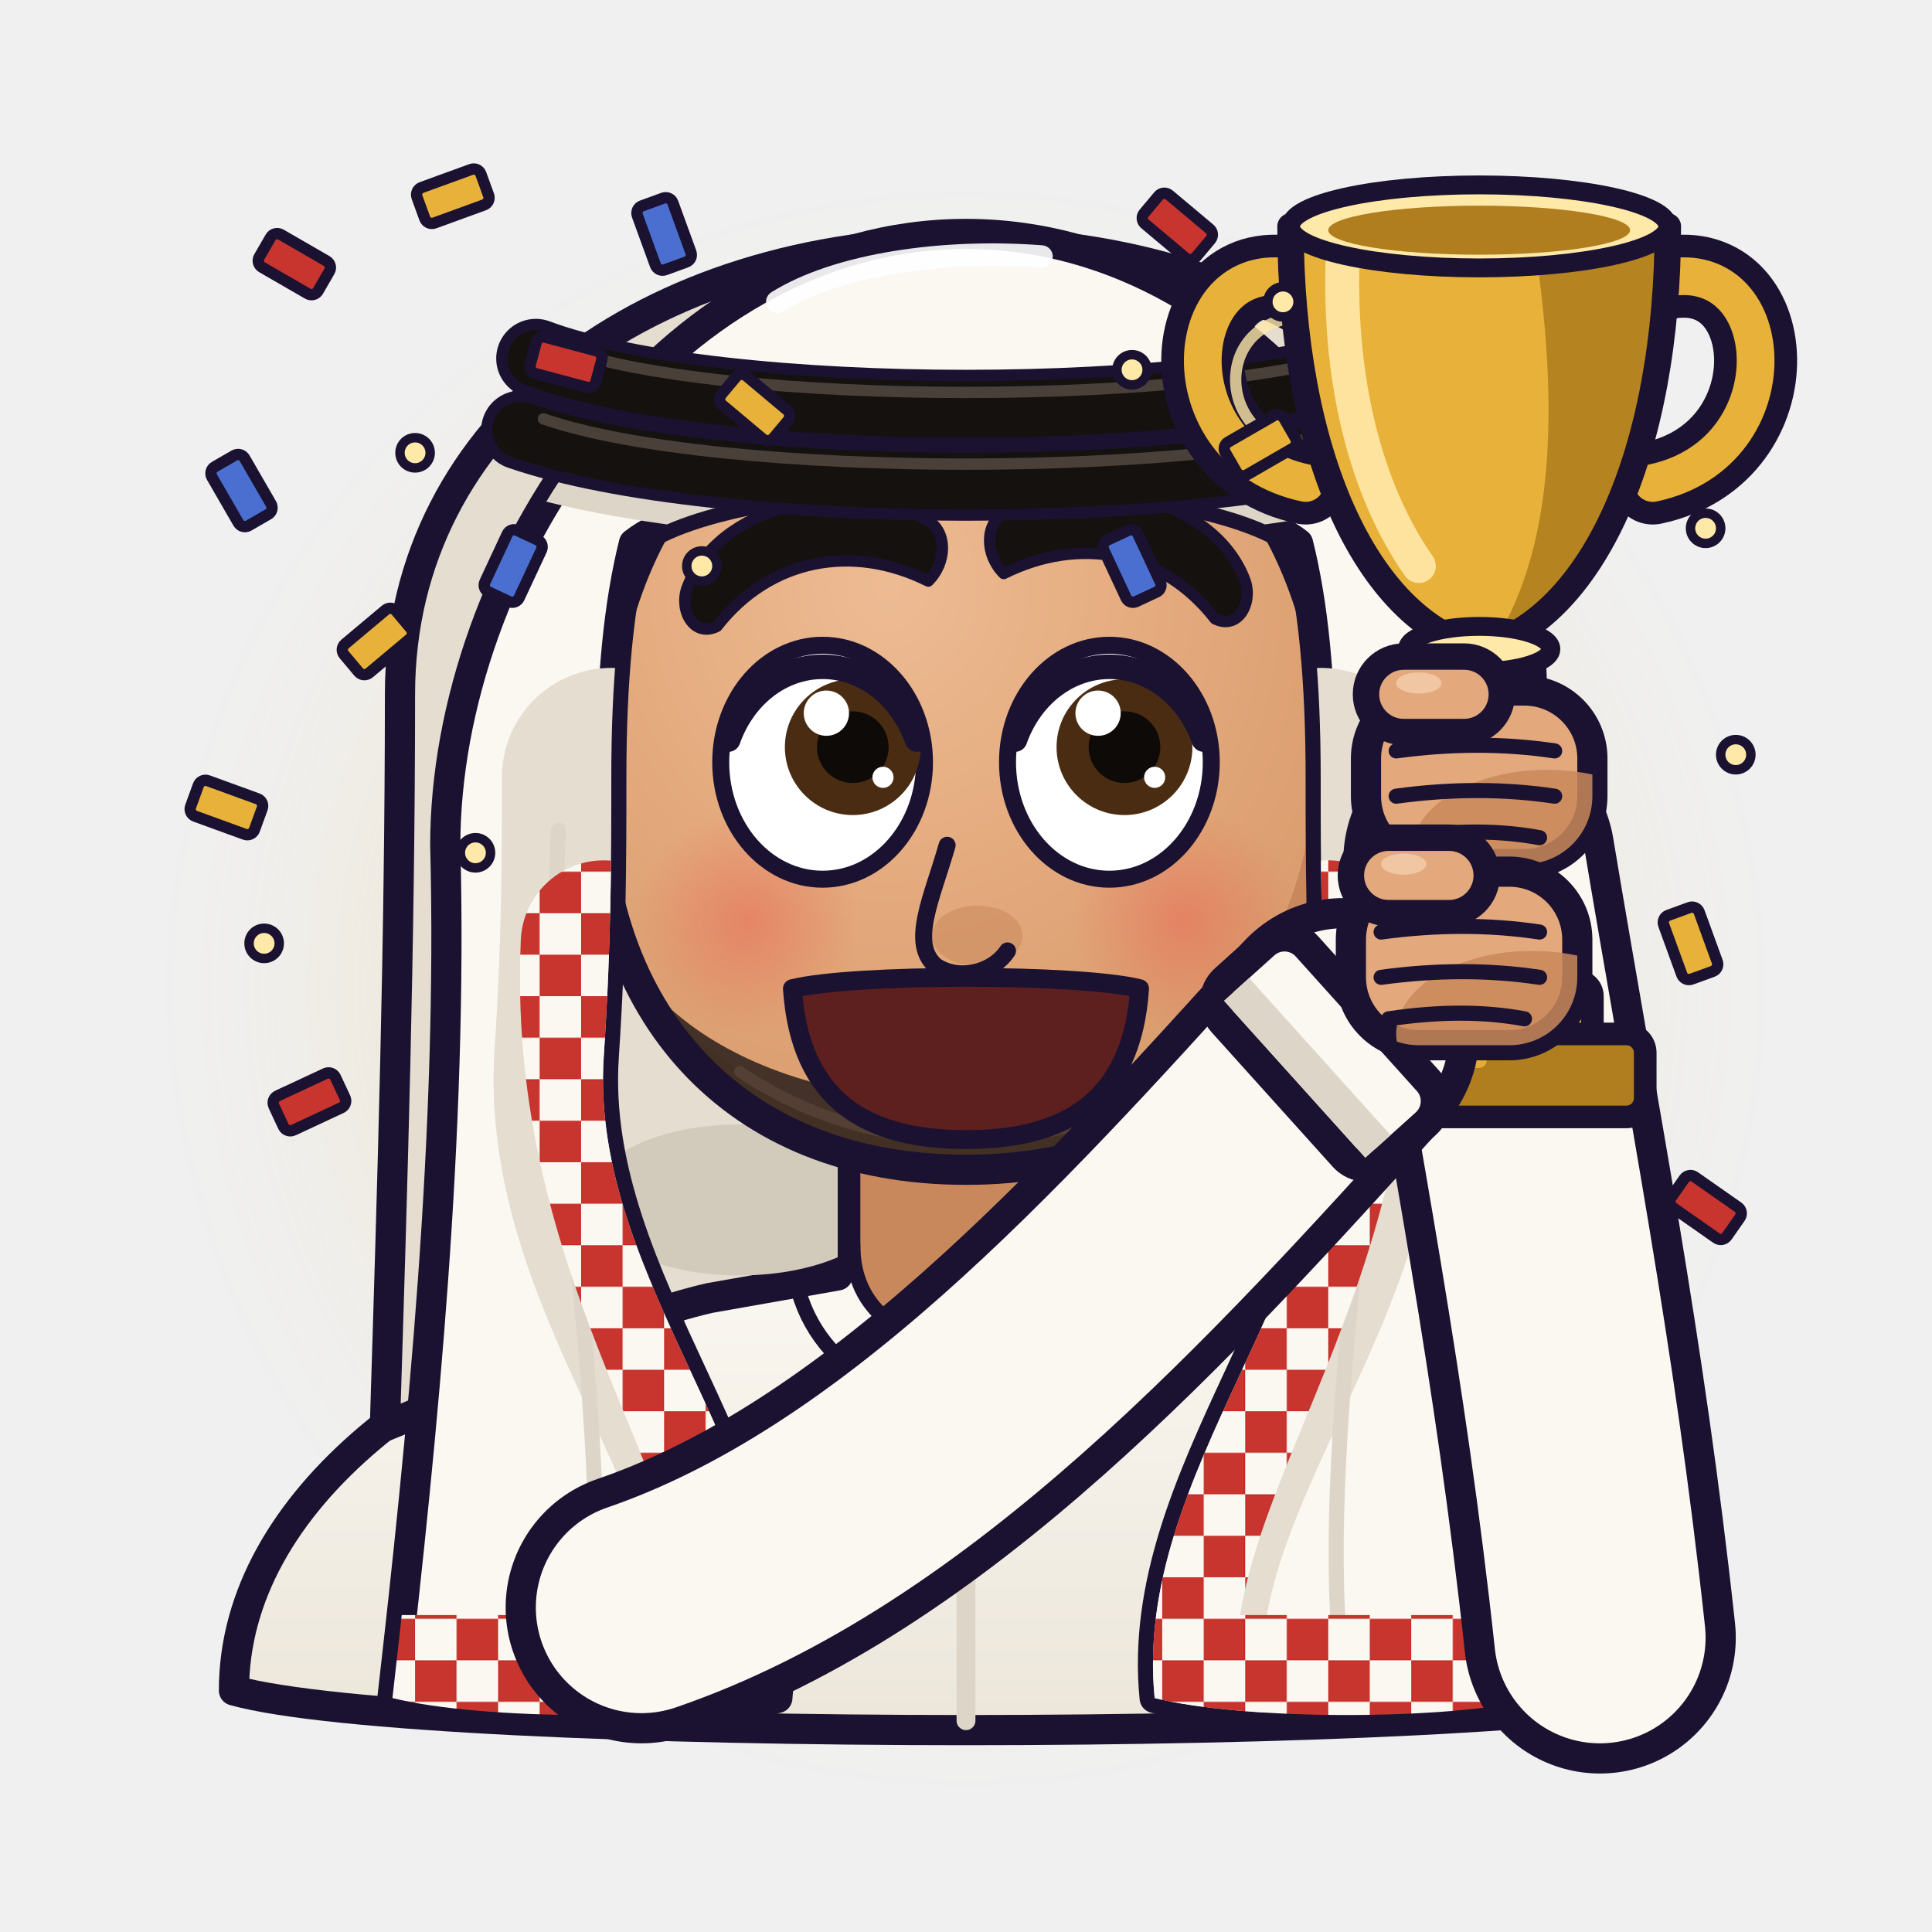
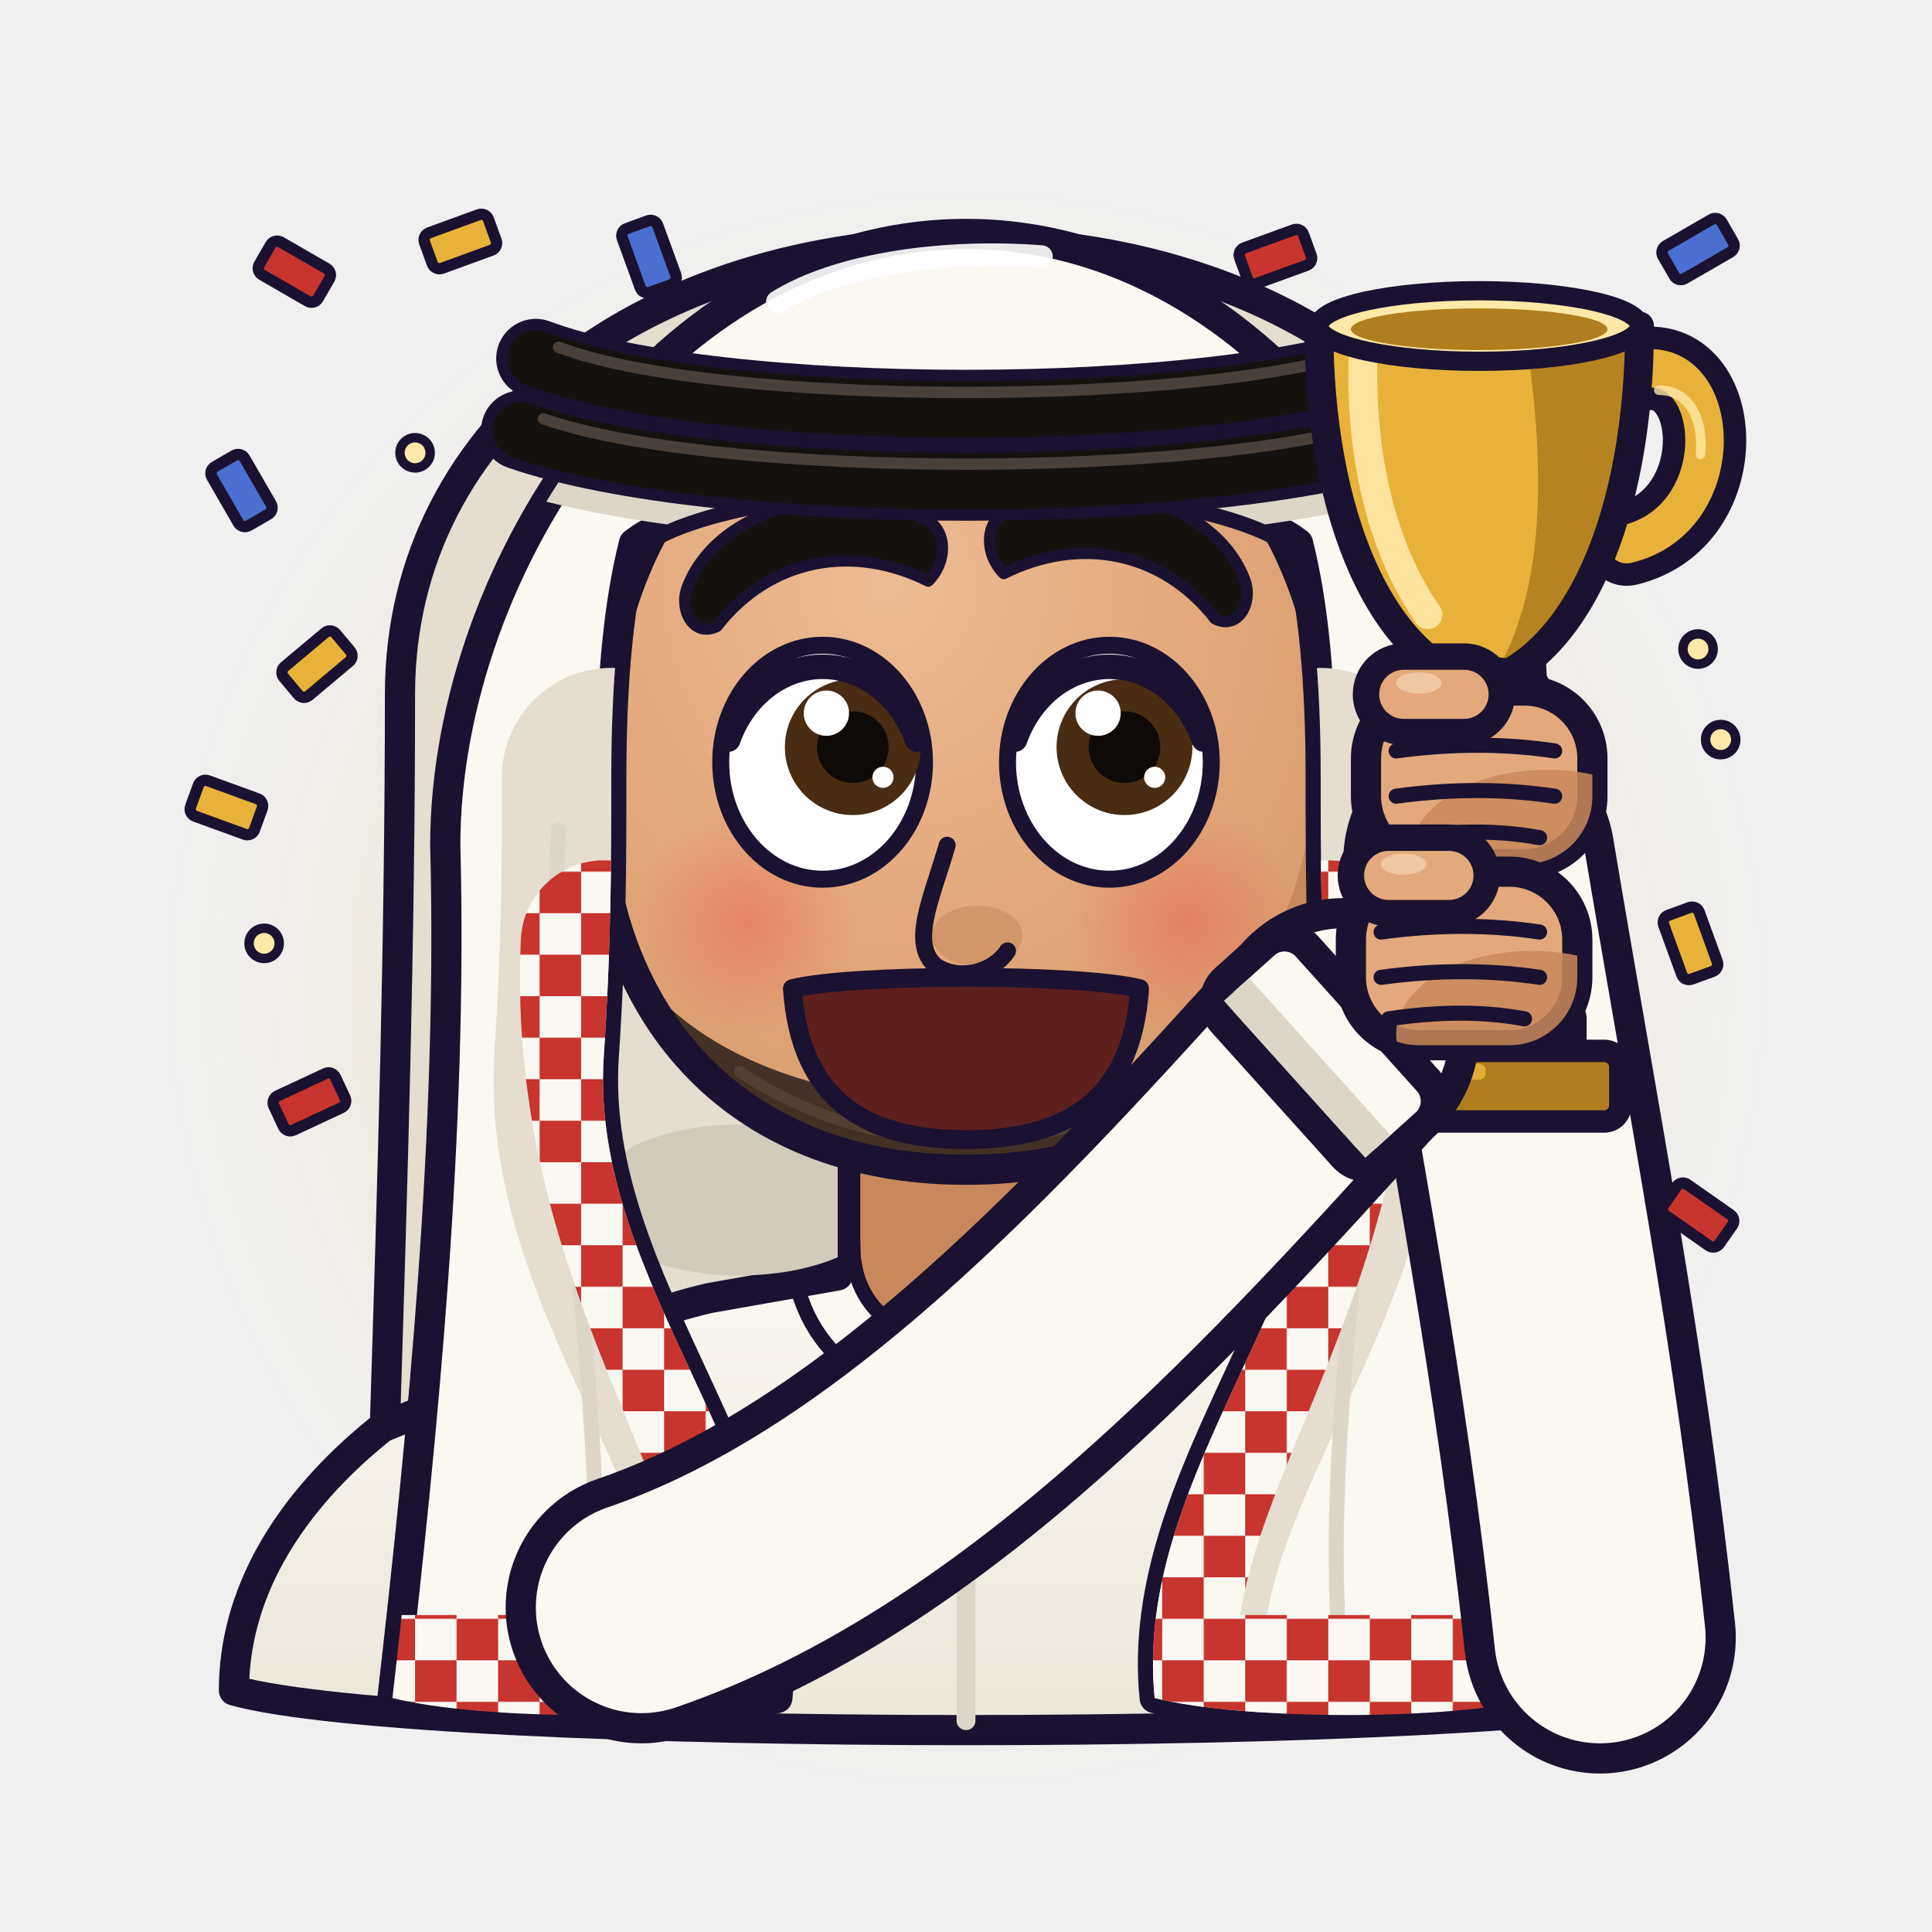
<svg xmlns="http://www.w3.org/2000/svg" viewBox="0 0 512 512" width="512" height="512" fill-rule="evenodd" stroke-linejoin="round" stroke-linecap="round">
  <defs>
    <radialGradient id="glowG" cx="50%" cy="50%" r="50%">
      <stop offset="0" stop-color="#FFE9A8" />
      <stop offset=".55" stop-color="#E8B23A" />
      <stop offset="1" stop-color="#E8B23A" stop-opacity="0" />
    </radialGradient>
    <filter id="soft" x="-20%" y="-20%" width="140%" height="140%">
      <feGaussianBlur stdDeviation="14" />
    </filter>
    <radialGradient id="skinG" cx="42%" cy="34%" r="72%">
      <stop offset="0" stop-color="#EDBB93" />
      <stop offset=".55" stop-color="#E3A97C" />
      <stop offset="1" stop-color="#D89B6C" />
    </radialGradient>
    <radialGradient id="blushG">
      <stop offset="0" stop-color="#E86A55" stop-opacity=".55" />
      <stop offset="1" stop-color="#E86A55" stop-opacity="0" />
    </radialGradient>
    <linearGradient id="clothG" x1="0" y1="0" x2="0" y2="1">
      <stop offset="0" stop-color="#FBF8F2" />
      <stop offset="1" stop-color="#ECE6DA" />
    </linearGradient>
    <pattern id="chk" width="22" height="22" patternUnits="userSpaceOnUse">
      <rect width="22" height="22" fill="#FBF8F2" />
      <rect width="11" height="11" fill="#C8352E" />
      <rect x="11" y="11" width="11" height="11" fill="#C8352E" />
    </pattern>
    <path id="faceP" d="M256 94C322 94 354 144 354 208C354 268 318 310 256 310C194 310 158 268 158 208C158 144 190 94 256 94Z" />
    <clipPath id="clipFace">
      <use href="#faceP" />
    </clipPath>
    <path id="ghbP" d="M256 64C340 64 406 112 406 184C406 250 408 314 410 378C380 366 350 350 324 344L290 338V280H222V338L188 344C162 350 132 366 102 378C104 314 106 250 106 184C106 112 172 64 256 64Z" />
    <clipPath id="clipGhb">
      <use href="#ghbP" />
    </clipPath>
    <path id="ghfP" d="M104 450C112 380 120 300 118 224C118 150 176 62 256 62C336 62 394 150 394 224C392 300 400 380 408 450C384 456 330 456 306 450C300 390 356 340 352 280C350 250 350 228 350 206C350 180 348 160 344 144C316 122 196 122 168 144C164 160 162 180 162 206C162 228 162 250 160 280C156 340 212 390 206 450C182 456 128 456 104 450Z" />
    <clipPath id="clipGhf">
      <use href="#ghfP" />
    </clipPath>
    <path id="mouthP" d="M226 262Q256 294 286 262Q256 272 226 262Z" />
    <clipPath id="clipMouth">
      <use href="#mouthP" />
    </clipPath>
  </defs>
  <g id="glow">
    <ellipse cx="256" cy="262" rx="200" ry="196" fill="url(#glowG)" opacity=".18" filter="url(#soft)" />
  </g>
  <g id="body">
    <path d="M224 262H288V372H224Z" fill="#C9885B" stroke="#1A1230" stroke-width="8" />
    <path d="M62 448C62 398 116 356 188 338L222 332C222 368 290 368 290 332L324 338C396 356 450 398 450 448C400 462 112 462 62 448Z" fill="url(#clothG)" stroke="#1A1230" stroke-width="8" />
    <path d="M256 372V456" stroke="#DDD6C8" stroke-width="5" />
    <path d="M218 330C218 376 294 376 294 330" fill="none" stroke="#1A1230" stroke-width="20" />
    <path d="M218 330C218 376 294 376 294 330" fill="none" stroke="#FBF8F2" stroke-width="12" />
    <circle cx="256" cy="384" r="7.5" fill="#E8B23A" stroke="#1A1230" stroke-width="4" />
    <circle cx="253.5" cy="381.5" r="2.4" fill="#FFE9A8" />
  </g>
  <g id="ghutra-back">
    <use href="#ghbP" fill="#E4DDD0" stroke="#1A1230" stroke-width="8" />
    <g clip-path="url(#clipGhb)">
      <ellipse cx="196" cy="318" rx="40" ry="20" fill="#D2CABA" />
      <ellipse cx="316" cy="318" rx="40" ry="20" fill="#D2CABA" />
    </g>
  </g>
  <g id="head">
    <ellipse cx="156" cy="226" rx="16" ry="22" fill="#E3A97C" stroke="#1A1230" stroke-width="7" />
    <ellipse cx="356" cy="226" rx="16" ry="22" fill="#E3A97C" stroke="#1A1230" stroke-width="7" />
    <g clip-path="url(#clipFace)">
      <rect x="140" y="80" width="240" height="250" fill="#C9885B" />
      <use href="#faceP" fill="url(#skinG)" transform="translate(-5 -12)" />
      <path d="M158 196C158 264 196 318 256 318C316 318 354 264 354 196L354 224C354 266 312 292 256 292C200 292 158 266 158 224Z" fill="#3A2A22" opacity=".94" />
      <path d="M196 284C214 296 234 302 256 302C278 302 298 296 316 284" fill="none" stroke="#5A463A" stroke-width="3" opacity=".7" />
      <circle cx="198" cy="244" r="30" fill="url(#blushG)" />
      <circle cx="314" cy="244" r="30" fill="url(#blushG)" />
    </g>
    <use href="#faceP" fill="none" stroke="#1A1230" stroke-width="8" />
    <ellipse cx="259" cy="248" rx="12" ry="8" fill="#C9885B" opacity=".55" />
    <path d="M251 224C247 238 241 250 248 256C254 260 263 258 267 252" fill="none" stroke="#1A1230" stroke-width="4.5" />
  </g>
  <g id="eyes">
    <ellipse cx="218" cy="202" rx="27" ry="31" fill="#FFFFFF" stroke="#1A1230" stroke-width="4.5" />
    <ellipse cx="294" cy="202" rx="27" ry="31" fill="#FFFFFF" stroke="#1A1230" stroke-width="4.5" />
    <circle cx="226" cy="198" r="18" fill="#4A2C12" />
    <circle cx="298" cy="198" r="18" fill="#4A2C12" />
    <circle cx="226" cy="198" r="9.5" fill="#0E0A08" />
    <circle cx="298" cy="198" r="9.5" fill="#0E0A08" />
    <circle cx="219" cy="189" r="6" fill="#FFFFFF" />
    <circle cx="291" cy="189" r="6" fill="#FFFFFF" />
    <circle cx="234" cy="206" r="2.8" fill="#FFFFFF" />
    <circle cx="306" cy="206" r="2.8" fill="#FFFFFF" />
    <path d="M193 196A27 31 0 0 1 243 196" fill="none" stroke="#1A1230" stroke-width="6.5" />
    <path d="M269 196A27 31 0 0 1 319 196" fill="none" stroke="#1A1230" stroke-width="6.5" />
  </g>
  <g id="brows">
    <path d="M182 172C190 150 224 142 246 154C251 157 251 165 246 170C226 160 204 164 190 182C184 185 180 178 182 172Z" transform="translate(0 -16)" fill="#15110F" stroke="#1A1230" stroke-width="3" />
    <path d="M330 172C322 150 288 142 266 154C261 157 261 165 266 170C286 160 308 164 322 182C328 185 332 178 330 172Z" transform="translate(0 -18)" fill="#15110F" stroke="#1A1230" stroke-width="3" />
  </g>
  <g id="mouth">
    <path id="mCheer" d="M210 262C226 258 286 258 302 262C300 292 282 302 256 302C230 302 212 292 210 262Z" fill="#5E1F1F" />
    <clipPath id="clipMCheer">
      <use href="#mCheer" />
    </clipPath>
    <g clip-path="url(#clipMCheer)">
      <rect x="204" y="250" width="104" height="22" fill="#FFFFFF" />
      <path d="M236 256V270M256 255V270M276 256V270" fill="none" stroke="#E4DDD0" stroke-width="2.5" />
      <ellipse cx="256" cy="304" rx="24" ry="14" fill="#D9564F" />
    </g>
    <use href="#mCheer" fill="none" stroke="#1A1230" stroke-width="5" />
  </g>
  <g id="ghutra-front">
    <use href="#ghfP" fill="#FBF8F2" stroke="#1A1230" stroke-width="8" />
    <g clip-path="url(#clipGhf)">
      <path d="M162 206C162 228 162 250 160 280C156 340 212 390 206 450" fill="none" stroke="#E4DDD0" stroke-width="58" />
      <path d="M350 206C350 228 350 250 352 280C356 340 300 390 306 450" fill="none" stroke="#E4DDD0" stroke-width="58" />
      <path d="M148 220C144 300 164 380 156 446" fill="none" stroke="#DDD6C8" stroke-width="4" />
      <path d="M364 220C368 300 348 380 356 446" fill="none" stroke="#DDD6C8" stroke-width="4" />
      <path d="M160 250C156 340 212 390 206 450L104 450" fill="none" stroke="url(#chk)" stroke-width="44" />
      <path d="M352 250C356 340 300 390 306 450L408 450" fill="none" stroke="url(#chk)" stroke-width="44" />
      <path d="M132 124C190 144 322 144 380 124" fill="none" stroke="#DDD6C8" stroke-width="10" />
    </g>
    <path d="M206 80C222 70 250 66 276 68" fill="none" stroke="#FFFFFF" stroke-width="6" opacity=".9" />
  </g>
  <g id="agal">
    <path d="M138 114C190 132 322 132 374 114" fill="none" stroke="#1A1230" stroke-width="21" />
    <path d="M138 114C190 132 322 132 374 114" fill="none" stroke="#15110F" stroke-width="15" />
    <path d="M144 111C190 127 322 127 368 111" fill="none" stroke="#4A403A" stroke-width="3" />
    <path d="M142 95C190 113 322 113 370 95" fill="none" stroke="#1A1230" stroke-width="21" />
    <path d="M142 95C190 113 322 113 370 95" fill="none" stroke="#15110F" stroke-width="15" />
    <path d="M148 92C190 108 322 108 364 92" fill="none" stroke="#4A403A" stroke-width="3" />
  </g>
  <g id="props">
    <path d="M392 228C404 300 416 360 424 434" fill="none" stroke="#1A1230" stroke-width="72" />
    <path d="M392 228C404 300 416 360 424 434" fill="none" stroke="#FBF8F2" stroke-width="56" />
-     <g transform="translate(392 60)">
-       <path d="M-48 14C-80 6 -84 60 -46 68" fill="none" stroke="#1A1230" stroke-width="22" />
-       <path d="M48 14C80 6 84 60 46 68" fill="none" stroke="#1A1230" stroke-width="22" />
-       <path d="M-48 14C-80 6 -84 60 -46 68" fill="none" stroke="#E8B23A" stroke-width="10" />
-       <path d="M48 14C80 6 84 60 46 68" fill="none" stroke="#E8B23A" stroke-width="10" />
-       <path d="M-46 24C-70 24 -70 54 -50 58" fill="none" stroke="#FFE9A8" stroke-width="3" opacity=".8" />
+     <g transform="translate(392 236) scale(.85) translate(0 -176)">
+       <path d="M48 14C76 6 80 60 46 68" fill="none" stroke="#1A1230" stroke-width="26" />
+       <path d="M48 14C76 6 80 60 46 68" fill="none" stroke="#E8B23A" stroke-width="12" />
+       <path d="M56 20C66 20 70 30 69 40" fill="none" stroke="#FFE9A8" stroke-width="3" opacity=".8" />
      <path id="cupP" d="M-50 0C-50 60 -30 104 0 112C30 104 50 60 50 0Z" />
      <clipPath id="clipCup">
        <use href="#cupP" />
      </clipPath>
      <use href="#cupP" fill="#E8B23A" />
      <g clip-path="url(#clipCup)">
        <path d="M14 0C22 50 20 90 0 116L60 116L60 -4Z" fill="#B07E1E" opacity=".9" />
        <path d="M-36 4C-38 40 -30 70 -16 90" fill="none" stroke="#FFE9A8" stroke-width="9" opacity=".9" />
      </g>
-       <use href="#cupP" fill="none" stroke="#1A1230" stroke-width="7" />
-       <ellipse cx="0" cy="0" rx="50" ry="11" fill="#FFE9A8" stroke="#1A1230" stroke-width="5" />
+       <use href="#cupP" fill="none" stroke="#1A1230" stroke-width="9" />
+       <ellipse cx="0" cy="0" rx="50" ry="11" fill="#FFE9A8" stroke="#1A1230" stroke-width="6" />
      <ellipse cx="0" cy="1" rx="40" ry="6.5" fill="#B07E1E" />
-       <rect x="-10" y="108" width="20" height="98" fill="#E8B23A" stroke="#1A1230" stroke-width="6" />
-       <rect x="-2" y="112" width="4" height="90" fill="#B07E1E" opacity=".7" />
-       <ellipse cx="0" cy="112" rx="19" ry="6" fill="#FFE9A8" stroke="#1A1230" stroke-width="5" />
-       <rect x="-30" y="200" width="60" height="16" rx="4" fill="#E8B23A" stroke="#1A1230" stroke-width="6" />
-       <rect x="-44" y="214" width="88" height="22" rx="5" fill="#B07E1E" stroke="#1A1230" stroke-width="6" />
-       <rect x="-38" y="218" width="40" height="5" rx="2" fill="#E8B23A" opacity=".9" />
+       <rect x="-10" y="108" width="20" height="110" fill="#E8B23A" stroke="#1A1230" stroke-width="7" />
+       <rect x="-2" y="112" width="4" height="102" fill="#B07E1E" opacity=".7" />
+       <ellipse cx="0" cy="112" rx="19" ry="6" fill="#FFE9A8" stroke="#1A1230" stroke-width="6" />
+       <rect x="-30" y="212" width="60" height="16" rx="4" fill="#E8B23A" stroke="#1A1230" stroke-width="7" />
+       <rect x="-44" y="226" width="88" height="22" rx="5" fill="#B07E1E" stroke="#1A1230" stroke-width="7" />
+       <rect x="-38" y="230" width="40" height="5" rx="2" fill="#E8B23A" opacity=".9" />
    </g>
    <path d="M170 426C240 402 300 336 356 274" fill="none" stroke="#1A1230" stroke-width="72" />
    <path d="M170 426C240 402 300 336 356 274" fill="none" stroke="#FBF8F2" stroke-width="56" />
    <g transform="translate(352 278) rotate(48)">
      <rect x="-32" y="-14" width="64" height="30" rx="8" fill="#FBF8F2" stroke="#1A1230" stroke-width="8" />
      <rect x="-28" y="3" width="56" height="9" fill="#DDD6C8" />
    </g>
-     <g transform="translate(392 206) rotate(0) scale(1 1)">
+     <g transform="translate(392 206)">
      <clipPath id="clipFistTR">
        <rect x="-30" y="-23" width="60" height="46" rx="18" />
      </clipPath>
      <rect x="-30" y="-23" width="60" height="46" rx="18" fill="#E3A97C" stroke="#1A1230" stroke-width="8" />
      <g clip-path="url(#clipFistTR)">
        <ellipse cx="18" cy="20" rx="36" ry="22" fill="#C9885B" opacity=".85" />
      </g>
      <path d="M-22 -7Q0 -10 20 -7M-22 5Q0 2 20 5M-20 16Q0 13 16 16" fill="none" stroke="#1A1230" stroke-width="4" />
      <rect x="-30" y="-32" width="36" height="20" rx="10" fill="#E3A97C" stroke="#1A1230" stroke-width="7" />
      <ellipse cx="-16" cy="-25" rx="6" ry="2.8" fill="#F3C9A6" opacity=".9" />
    </g>
-     <g transform="translate(388 254) rotate(0) scale(1 1)">
+     <g transform="translate(388 254)">
      <clipPath id="clipFistTL">
        <rect x="-30" y="-23" width="60" height="46" rx="18" />
      </clipPath>
      <rect x="-30" y="-23" width="60" height="46" rx="18" fill="#E3A97C" stroke="#1A1230" stroke-width="8" />
      <g clip-path="url(#clipFistTL)">
        <ellipse cx="18" cy="20" rx="36" ry="22" fill="#C9885B" opacity=".85" />
      </g>
      <path d="M-22 -7Q0 -10 20 -7M-22 5Q0 2 20 5M-20 16Q0 13 16 16" fill="none" stroke="#1A1230" stroke-width="4" />
      <rect x="-30" y="-32" width="36" height="20" rx="10" fill="#E3A97C" stroke="#1A1230" stroke-width="7" />
      <ellipse cx="-16" cy="-25" rx="6" ry="2.8" fill="#F3C9A6" opacity=".9" />
    </g>
-     <rect x="-9" y="-5" width="18" height="10" rx="2" transform="translate(78 70) rotate(30)" fill="#C8352E" stroke="#1A1230" stroke-width="3" />
-     <rect x="-9" y="-5" width="18" height="10" rx="2" transform="translate(120 52) rotate(-20)" fill="#E8B23A" stroke="#1A1230" stroke-width="3" />
+     <rect x="-9" y="-5" width="18" height="10" rx="2" transform="translate(78 72) rotate(30)" fill="#C8352E" stroke="#1A1230" stroke-width="3" />
+     <rect x="-9" y="-5" width="18" height="10" rx="2" transform="translate(122 64) rotate(-20)" fill="#E8B23A" stroke="#1A1230" stroke-width="3" />
    <rect x="-9" y="-5" width="18" height="10" rx="2" transform="translate(64 130) rotate(60)" fill="#4A6FD0" stroke="#1A1230" stroke-width="3" />
-     <rect x="-9" y="-5" width="18" height="10" rx="2" transform="translate(150 96) rotate(15)" fill="#C8352E" stroke="#1A1230" stroke-width="3" />
-     <rect x="-9" y="-5" width="18" height="10" rx="2" transform="translate(100 170) rotate(-40)" fill="#E8B23A" stroke="#1A1230" stroke-width="3" />
-     <rect x="-9" y="-5" width="18" height="10" rx="2" transform="translate(176 62) rotate(70)" fill="#4A6FD0" stroke="#1A1230" stroke-width="3" />
+     <rect x="-9" y="-5" width="18" height="10" rx="2" transform="translate(84 176) rotate(-40)" fill="#E8B23A" stroke="#1A1230" stroke-width="3" />
+     <rect x="-9" y="-5" width="18" height="10" rx="2" transform="translate(172 68) rotate(70)" fill="#4A6FD0" stroke="#1A1230" stroke-width="3" />
    <rect x="-9" y="-5" width="18" height="10" rx="2" transform="translate(60 214) rotate(20)" fill="#E8B23A" stroke="#1A1230" stroke-width="3" />
-     <rect x="-9" y="-5" width="18" height="10" rx="2" transform="translate(136 150) rotate(-65)" fill="#4A6FD0" stroke="#1A1230" stroke-width="3" />
-     <rect x="-9" y="-5" width="18" height="10" rx="2" transform="translate(312 60) rotate(40)" fill="#C8352E" stroke="#1A1230" stroke-width="3" />
-     <rect x="-9" y="-5" width="18" height="10" rx="2" transform="translate(334 118) rotate(-30)" fill="#E8B23A" stroke="#1A1230" stroke-width="3" />
-     <rect x="-9" y="-5" width="18" height="10" rx="2" transform="translate(300 150) rotate(65)" fill="#4A6FD0" stroke="#1A1230" stroke-width="3" />
-     <rect x="-9" y="-5" width="18" height="10" rx="2" transform="translate(452 320) rotate(35)" fill="#C8352E" stroke="#1A1230" stroke-width="3" />
    <rect x="-9" y="-5" width="18" height="10" rx="2" transform="translate(82 292) rotate(-25)" fill="#C8352E" stroke="#1A1230" stroke-width="3" />
+     <rect x="-9" y="-5" width="18" height="10" rx="2" transform="translate(338 68) rotate(-20)" fill="#C8352E" stroke="#1A1230" stroke-width="3" />
+     <rect x="-9" y="-5" width="18" height="10" rx="2" transform="translate(450 66) rotate(-30)" fill="#4A6FD0" stroke="#1A1230" stroke-width="3" />
+     <rect x="-9" y="-5" width="18" height="10" rx="2" transform="translate(450 322) rotate(35)" fill="#C8352E" stroke="#1A1230" stroke-width="3" />
    <rect x="-9" y="-5" width="18" height="10" rx="2" transform="translate(448 250) rotate(70)" fill="#E8B23A" stroke="#1A1230" stroke-width="3" />
-     <rect x="-9" y="-5" width="18" height="10" rx="2" transform="translate(200 108) rotate(40)" fill="#E8B23A" stroke="#1A1230" stroke-width="3" />
    <circle cx="110" cy="120" r="4" fill="#FFE9A8" stroke="#1A1230" stroke-width="2.5" />
-     <circle cx="186" cy="150" r="4" fill="#FFE9A8" stroke="#1A1230" stroke-width="2.5" />
    <circle cx="70" cy="250" r="4" fill="#FFE9A8" stroke="#1A1230" stroke-width="2.5" />
-     <circle cx="340" cy="80" r="4" fill="#FFE9A8" stroke="#1A1230" stroke-width="2.5" />
-     <circle cx="460" cy="200" r="4" fill="#FFE9A8" stroke="#1A1230" stroke-width="2.5" />
-     <circle cx="126" cy="226" r="4" fill="#FFE9A8" stroke="#1A1230" stroke-width="2.5" />
-     <circle cx="300" cy="98" r="4" fill="#FFE9A8" stroke="#1A1230" stroke-width="2.5" />
-     <circle cx="452" cy="140" r="4" fill="#FFE9A8" stroke="#1A1230" stroke-width="2.5" />
+     <circle cx="456" cy="196" r="4" fill="#FFE9A8" stroke="#1A1230" stroke-width="2.5" />
+     <circle cx="450" cy="172" r="4" fill="#FFE9A8" stroke="#1A1230" stroke-width="2.5" />
  </g>
</svg>
